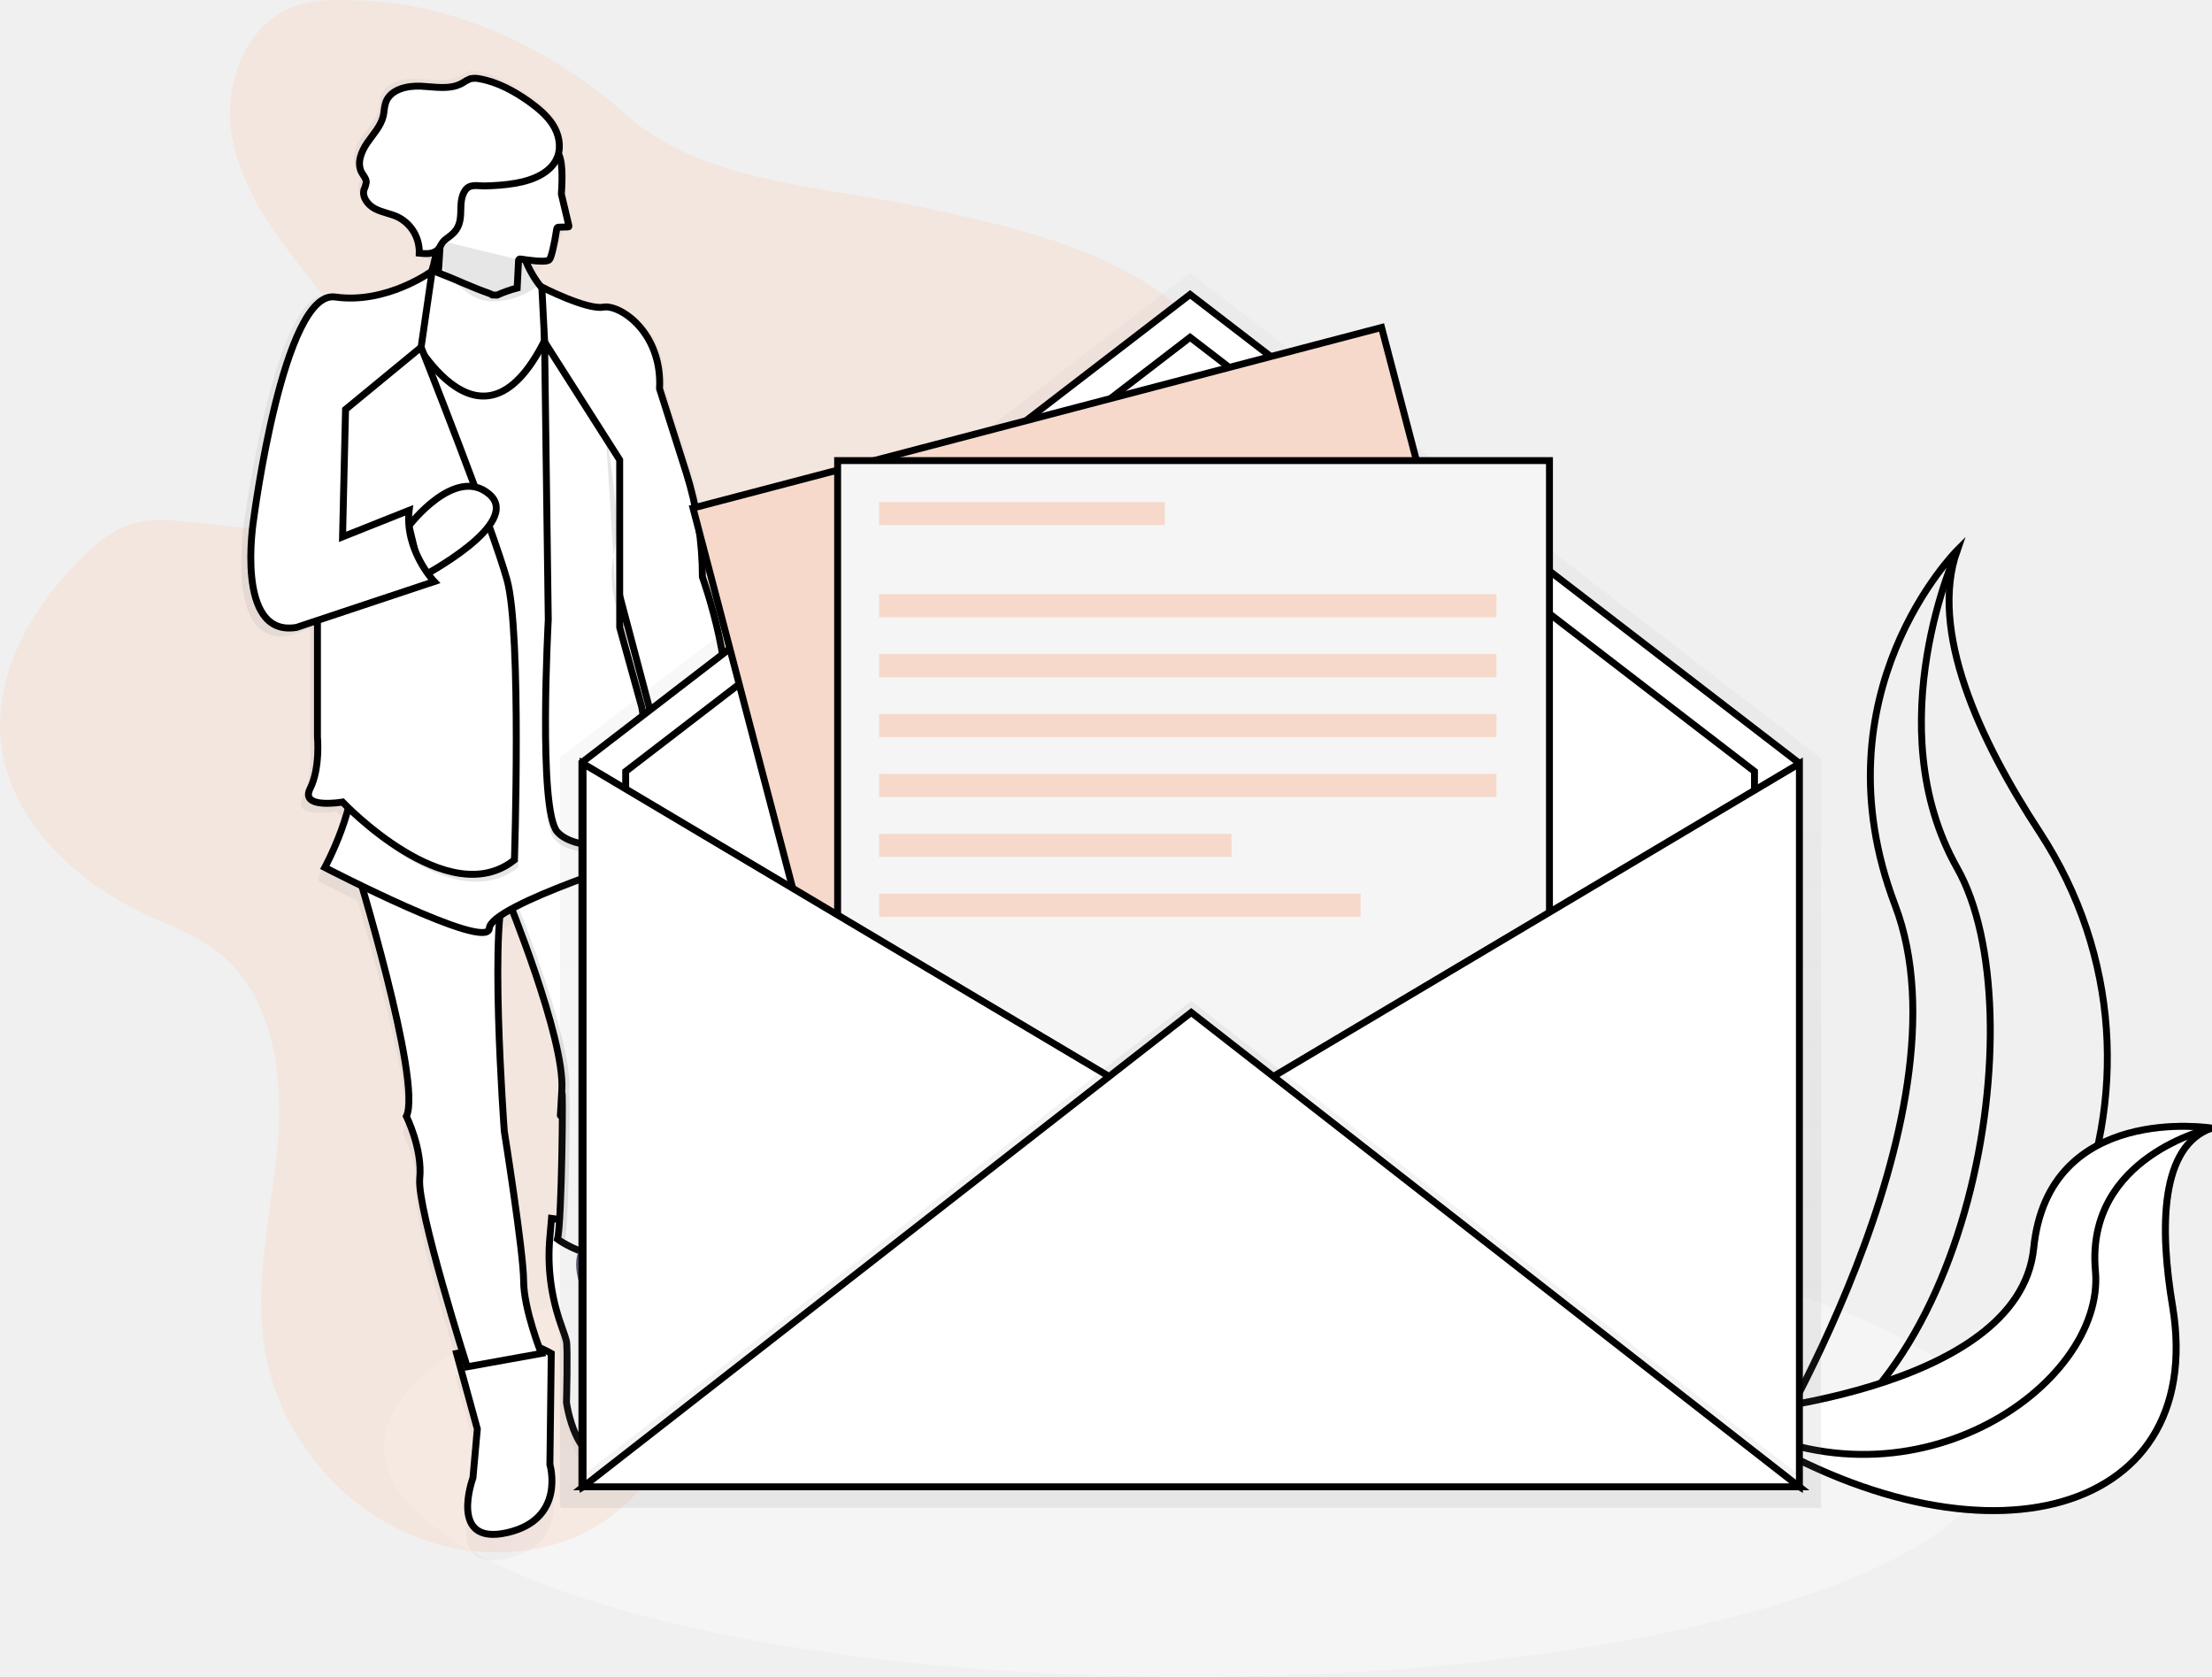
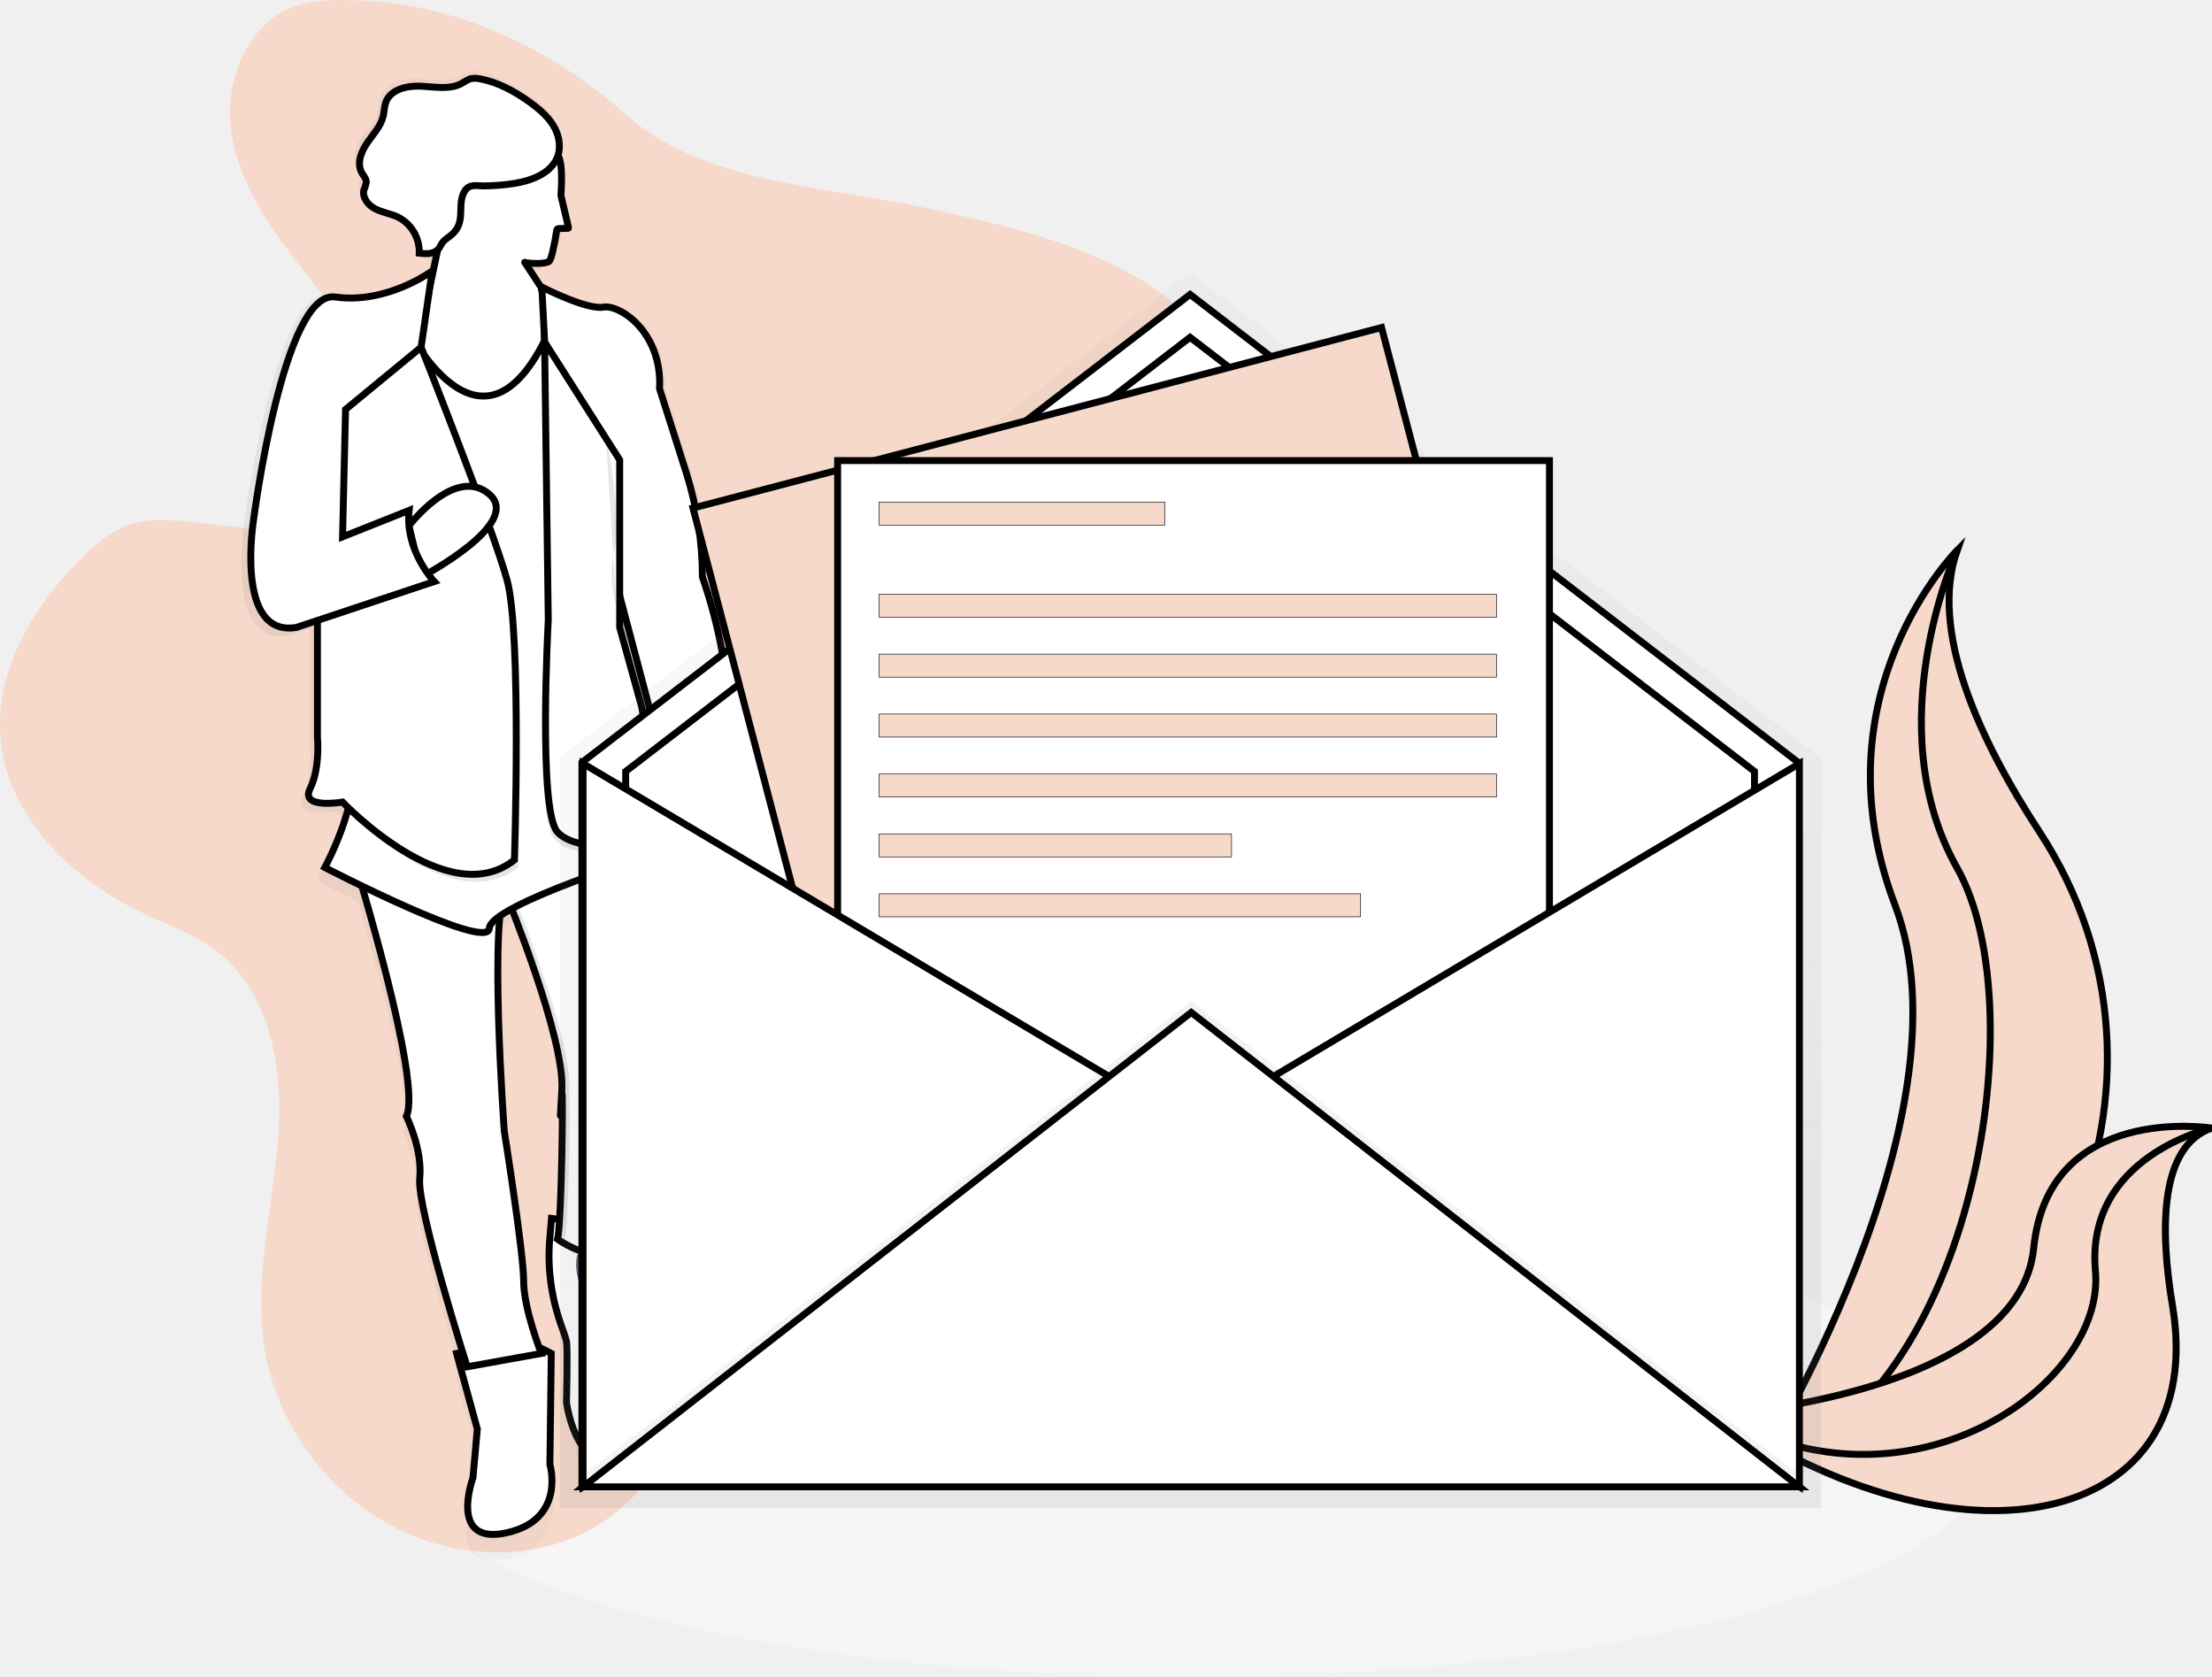
<svg xmlns="http://www.w3.org/2000/svg" version="1.1" id="_x30_8e565a9-d273-44a5-8e62-fb3ff03af726" x="0px" y="0px" viewBox="0 0 960.2 727.8" style="enable-background:new 0 0 960.2 727.8;" xml:space="preserve">
  <style type="text/css">
	.st0{fill:#F5F5F5;}
- 	.st1{fill:none;stroke:#000000;stroke-width:3;stroke-miterlimit:10;}
- 	.st2{fill:#FFFFFF;stroke:#000000;stroke-width:3;stroke-miterlimit:10;}
+ 	.st1{fill:#F6D9CA;stroke:#000000;stroke-width:3;stroke-miterlimit:10;}
+ 	.st2{fill:none;stroke:#000000;stroke-width:3;stroke-miterlimit:10;}
	.st3{opacity:0.2;fill:none;stroke:#000000;stroke-width:3;stroke-miterlimit:10;enable-background:new    ;}
- 	.st4{opacity:0.46;fill:#F6D9CA;enable-background:new    ;}
+ 	.st4{fill:#F6D9CA;enable-background:new    ;}
	.st5{opacity:0.5;}
	.st6{fill:url(#SVGID_1_);}
- 	.st7{opacity:0.1;enable-background:new    ;}
- 	.st8{opacity:0.1;}
- 	.st9{fill:#A1616A;}
- 	.st10{fill:#5A5773;}
- 	.st11{fill:url(#SVGID_2_);}
- 	.st12{fill:#F6D9CA;stroke:#000000;stroke-width:3;stroke-miterlimit:10;}
- 	.st13{fill:#F5F5F5;stroke:#000000;stroke-width:3;stroke-miterlimit:10;}
- 	.st14{opacity:5.000000e-02;enable-background:new    ;}
- 	.st15{fill:#F6D9CA;}
+ 	.st7{fill:#FFFFFF;stroke:#000000;stroke-width:3;stroke-miterlimit:10;}
+ 	.st8{opacity:0.1;enable-background:new    ;}
+ 	.st9{opacity:0.1;}
+ 	.st10{fill:#A1616A;}
+ 	.st11{fill:#5A5773;}
+ 	.st12{fill:url(#SVGID_2_);}
+ 	.st13{opacity:5.000000e-02;enable-background:new    ;}
+ 	.st14{fill:#F6D9CA;stroke:#000000;stroke-width:0.25;stroke-miterlimit:10;}
</style>
  <ellipse class="st0" cx="516.6" cy="627.8" rx="350" ry="100" />
-   <path class="st1" d="M849.6,238.8c0,0-62,62-27,154s-60,245-60,245s1-0.2,2.9-0.5c127.3-22.5,190.6-168.1,119.8-276.3  C859,320.8,837.3,273.6,849.6,238.8z" />
-   <path class="st1" d="M849.6,238.8c0,0-35,76,0,138s6,236-87,261" />
-   <path class="st2" d="M960,489.6c0,0-70.8-11.3-77.2,52.1s-136,72.2-136,72.2s0.8,0.6,2.4,1.6c107,70.2,209.3,44.7,193.9-48.5  C937.3,532.4,937.8,497.5,960,489.6z" />
+   <path class="st1" d="M849.6,238.8c0,0-62,62-27,154s-60,245-60,245s1-0.2,2.9-0.5C892.8,614.8,956.1,469.2,885.3,361  C859,320.8,837.3,273.6,849.6,238.8z" />
+   <path class="st2" d="M849.6,238.8c0,0-35,76,0,138s6,236-87,261" />
+   <path class="st1" d="M960,489.6c0,0-70.8-11.3-77.2,52.1s-136,72.2-136,72.2s0.8,0.6,2.4,1.6c107,70.2,209.3,44.7,193.9-48.5  C937.3,532.4,937.8,497.5,960,489.6z" />
  <path class="st3" d="M960,489.6c0,0-70.8-11.3-77.2,52.1s-136,72.2-136,72.2s0.8,0.6,2.4,1.6c107,70.2,209.3,44.7,193.9-48.5  C937.3,532.4,937.8,497.5,960,489.6z" />
-   <path class="st1" d="M960,489.6c0,0-54.9,12.1-50.4,62S828,661.4,746.8,613.9" />
-   <path class="st4" d="M151.4,0.1c-8.1-0.3-16.3,0-23.9,2.8c-20.6,7.7-30.3,32.8-27.1,54.5s16.2,40.6,29.7,57.9s28.2,34.4,35.6,55  c3.7,10.3,5.4,21.9,1.7,32.1c-5.8,15.9-23.3,24.7-40.1,26.6s-33.7-1.8-50.5-3c-7.1-0.5-14.3-0.6-21,1.8c-7.3,2.5-13.4,7.7-19,13.1  C15,261.9-2.5,290.7,0.3,321c3.2,34.3,31.7,61.4,63,75.9c10.4,4.8,21.3,8.7,30.4,15.6c24,18.1,29.4,52.1,27,82.1s-10.5,60-6,89.8  c5.3,34.6,28.9,65.8,60.7,80.5c28.4,13,63.8,12.2,89-6.2c12.3-9,21.5-21.4,29.6-34.3c12.2-19.4,22.1-40.2,29.5-61.9  c3.5-10.3,6.8-21.4,15-28.6c5-4.4,11.5-6.9,17.9-8.8c19.3-5.8,39.7-7.4,59.2-12.5s39.1-14.7,49.7-31.8c15-24.3,8-55.4,8.1-84  c0.1-65.2,39.1-123.5,53.5-187c4.7-20.8,6.5-43.7-4-62.2c-7.1-12.6-19.2-21.6-31.8-28.6c-27.8-15.4-59.4-22.3-90.5-29  c-43.2-9.3-95.7-10.5-129.2-40.5C239.2,20.6,195.2,0.1,151.4,0.1z" />
+   <path class="st2" d="M960,489.6c0,0-54.9,12.1-50.4,62S828,661.4,746.8,613.9" />
+   <path class="st4" d="M151.4,0.1c-8.1-0.3-16.3,0-23.9,2.8c-20.6,7.7-30.3,32.8-27.1,54.5s16.2,40.6,29.7,57.9s28.2,34.4,35.6,55  c3.7,10.3,5.4,21.9,1.7,32.1c-5.8,15.9-23.3,24.7-40.1,26.6s-33.7-1.8-50.5-3c-7.1-0.5-14.3-0.6-21,1.8c-7.3,2.5-13.4,7.7-19,13.1  C15,261.9-2.5,290.7,0.3,321c3.2,34.3,31.7,61.4,63,75.9c10.4,4.8,21.3,8.7,30.4,15.6c24,18.1,29.4,52.1,27,82.1  c-2.4,30-10.5,60-6,89.8c5.3,34.6,28.9,65.8,60.7,80.5c28.4,13,63.8,12.2,89-6.2c12.3-9,21.5-21.4,29.6-34.3  c12.2-19.4,22.1-40.2,29.5-61.9c3.5-10.3,6.8-21.4,15-28.6c5-4.4,11.5-6.9,17.9-8.8c19.3-5.8,39.7-7.4,59.2-12.5  s39.1-14.7,49.7-31.8c15-24.3,8-55.4,8.1-84c0.1-65.2,39.1-123.5,53.5-187c4.7-20.8,6.5-43.7-4-62.2c-7.1-12.6-19.2-21.6-31.8-28.6  c-27.8-15.4-59.4-22.3-90.5-29c-43.2-9.3-95.7-10.5-129.2-40.5C239.2,20.6,195.2,0.1,151.4,0.1z" />
  <g class="st5">
-     <linearGradient id="SVGID_1_" gradientUnits="userSpaceOnUse" x1="224.868" y1="289.794" x2="439.012" y2="289.794" gradientTransform="matrix(1 0 0 -1 -120 643.92)">
+     <linearGradient id="SVGID_1_" gradientUnits="userSpaceOnUse" x1="224.698" y1="790.111" x2="438.903" y2="790.111" gradientTransform="matrix(1 0 0 1 -120 -436.08)">
      <stop offset="0" style="stop-color:#808080;stop-opacity:0.25" />
      <stop offset="0.54" style="stop-color:#808080;stop-opacity:0.12" />
      <stop offset="1" style="stop-color:#808080;stop-opacity:0.1" />
    </linearGradient>
-     <path class="st6" d="M308.1,252.3c0-15.7-2.5-31.3-7.3-46.3l-12-37.2c0-0.6,0-1.2,0-1.8c0.4-23.9-18.2-35.8-25.4-34.5   c-7.3,1.3-27.7-8.9-27.7-8.9v0.3c-1.4-1.6-2.7-3.3-3.8-5.1c14.6-10.6,17.8-31,7.2-45.6c-0.1-0.2-0.3-0.4-0.5-0.6   c2.2-1.7,3.9-3.9,4.8-6.5c1.7-4.7,0.4-10-2.3-14.2c-1.1-1.7-2.5-3.3-4-4.8c-2.3-2.3-4.8-4.3-7.5-6.1c-6.7-4.6-14-8.6-22-10   c-1.4-0.3-2.8-0.3-4.2,0c-1.2,0.5-2.3,1.1-3.4,1.8c-5.5,3.1-12.3,1.8-18.6,1.4s-14,1.4-16,7.4c-0.6,1.8-0.6,3.8-1,5.7   c-1,4.6-4.5,8.2-7.3,12s-4.8,9-2.5,13.2c0.8,1.4,2,2.7,2,4.3c0,1.1-0.7,2.2-1,3.3c-0.7,2.5,0.6,5,2.6,6.8c0.9,0.9,1.9,1.7,3,2.3   c3.2,1.6,6.8,2.1,10,3.6c1.6,0.8,3.1,1.8,4.4,3c3.2,3.3,4.9,7.8,4.8,12.4l0.7,0.1c0,0.2,0,0.4,0,0.6c0.7,0.1,1.4,0.1,2.2,0.2   c1.1,1.7,2.3,3.3,3.6,4.8c-0.2,0.9-0.5,1.7-0.8,2.6c-2.4,1.6-21.6,14.4-43.4,11.4c-23.3-3.3-36.7,98.7-36.7,98.7   c-0.9,5.8-1.3,11.7-1.3,17.6c-0.1,15,3.1,34.6,20.6,31.7l9.3-3.1v50.5c0,0,1.3,13.8-3.3,23s14.7,5.9,14.7,5.9s0.7,0.8,2.1,2.1   l-0.4,1.2l0.6,0.6c-2.5,8.7-6,17.1-10.2,25.1l0.5,0.3c-0.4,0.7-0.5,1-0.5,1s7.2,3.7,17.1,8.4c7.9,26.8,25.3,89,19.6,100.8l0.2,0.3   l0,0c1.1,2.2,7,15.3,5.8,27.3c-1.1,10.7,13.8,59.4,19.3,77.1l-2.6,0.5l9.3,33.6l-2,21.7c0,0-11.3,30.3,15.3,24.3   s19.3-30.3,19.3-30.3l0.7-49.4c0,0-2.6-1.4-5.7-2.8c-2.2-5.9-6.9-19.8-6.9-29.4c0-12.5-8.7-66.5-8.7-66.5v-0.1V498v-0.1l0-0.7v-0.1   c0-0.7-0.1-1.6-0.2-2.7v-0.1c-1-14.6-4-64.2-1.8-90c1.9-1.3,3.9-2.5,6-3.6c6.5,16.4,23.2,60.7,22.1,79.3c-1.3,23-0.3,4.9,0,2   c0.1-0.9,0.2,0.2,0.2,2.7c0,0.5,0,1,0,1.5s0,1.1,0,1.7s0,1.3,0,2c0,0.3,0,0.7,0,1.1c0,0.7,0,1.5,0,2.3c0,0.4,0,0.8,0,1.2   c0,2,0,4.2-0.1,6.5c0,0.5,0,0.9,0,1.4c0,1.4,0,2.8-0.1,4.3c0,2-0.1,3.9-0.1,6c-0.1,4.5-0.2,9-0.4,13.3c0,0.5,0,0.9,0,1.4   c0,0.9-0.1,1.8-0.1,2.7c0,0.9-0.1,1.8-0.1,2.6c0,0.8-0.1,1.7-0.1,2.5c0,0.9-0.1,1.8-0.2,2.7l-3.6-0.5l-0.8,8.3   c-1.2,13.2,0.5,26.5,5,39c1.2,3.4,2.2,6.3,2.4,7.3c0.7,3.3,0,27,0,27s4,30.9,22.7,25c8.4-2.7,12.5-10.8,14.4-18.9   c2.2-9.4,1.4-19.3-2.3-28.3c-2.6-6.7-5.4-16-3.5-23.2c3.3-12.5,3.3-30.3,3.3-30.3l-2.1-0.3c0.5-1,1-2,1.4-3c0,0-0.7-45.4,5.3-51.3   c3.3-3.3,3-11.1,2-17.5c-1.4-9.3-1.8-18.7-1-28c0.4-4.8,1-9,1.7-10.5c1.8-3.5,3.5-38.6-4.3-55.4l1.6-0.5l-0.3-1.2l0.3-0.1   c1.2,3.1,2.5,6.2,4,9.2c0.4,0.3,0.8,0.5,1.3,0.7c21.6-3.8,22.5-23.9,21.3-34.9c0.9,0.4,1.4,0.7,1.4,0.7l2-29   c2-4.6,2.8-10.5,2.8-16.9C319.1,282.3,308.1,252.3,308.1,252.3z M284.3,334.7c-1.5-12.6-3.5-24.5-3.5-24.5l-10-35.5v-12.9   l15.9,59.2L284.3,334.7z" />
+     <path class="st6" d="M308.1,252.3c0-15.7-2.5-31.3-7.3-46.3l-12-37.2c0-0.6,0-1.2,0-1.8c0.4-23.9-18.2-35.8-25.4-34.5   c-7.3,1.3-27.7-8.9-27.7-8.9v0.3c-1.4-1.6-2.7-3.3-3.8-5.1c14.6-10.6,17.8-31,7.2-45.6c-0.1-0.2-0.3-0.4-0.5-0.6   c2.2-1.7,3.9-3.9,4.8-6.5c1.7-4.7,0.4-10-2.3-14.2c-1.1-1.7-2.5-3.3-4-4.8c-2.3-2.3-4.8-4.3-7.5-6.1c-6.7-4.6-14-8.6-22-10   c-1.4-0.3-2.8-0.3-4.2,0c-1.2,0.5-2.3,1.1-3.4,1.8c-5.5,3.1-12.3,1.8-18.6,1.4s-14,1.4-16,7.4c-0.6,1.8-0.6,3.8-1,5.7   c-1,4.6-4.5,8.2-7.3,12s-4.8,9-2.5,13.2c0.8,1.4,2,2.7,2,4.3c0,1.1-0.7,2.2-1,3.3c-0.7,2.5,0.6,5,2.6,6.8c0.9,0.9,1.9,1.7,3,2.3   c3.2,1.6,6.8,2.1,10,3.6c1.6,0.8,3.1,1.8,4.4,3c3.2,3.3,4.9,7.8,4.8,12.4l0.7,0.1c0,0.2,0,0.4,0,0.6c0.7,0.1,1.4,0.1,2.2,0.2   c1.1,1.7,2.3,3.3,3.6,4.8c-0.2,0.9-0.5,1.7-0.8,2.6c-2.4,1.6-21.6,14.4-43.4,11.4c-23.3-3.3-36.7,98.7-36.7,98.7   c-0.9,5.8-1.3,11.7-1.3,17.6c-0.1,15,3.1,34.6,20.6,31.7l9.3-3.1v50.5c0,0,1.3,13.8-3.3,23s14.7,5.9,14.7,5.9s0.7,0.8,2.1,2.1   l-0.4,1.2l0.6,0.6c-2.5,8.7-6,17.1-10.2,25.1l0.5,0.3c-0.4,0.7-0.5,1-0.5,1s7.2,3.7,17.1,8.4c7.9,26.8,25.3,89,19.6,100.8l0.2,0.3   l0,0c1.1,2.2,7,15.3,5.8,27.3c-1.1,10.7,13.8,59.4,19.3,77.1l-2.6,0.5l9.3,33.6l-2,21.7c0,0-11.3,30.3,15.3,24.3   s19.3-30.3,19.3-30.3l0.7-49.4c0,0-2.6-1.4-5.7-2.8c-2.2-5.9-6.9-19.8-6.9-29.4c0-12.5-8.7-66.5-8.7-66.5V498v0v-0.1v-0.7v-0.1   c0-0.7-0.1-1.6-0.2-2.7v-0.1c-1-14.6-4-64.2-1.8-90c1.9-1.3,3.9-2.5,6-3.6c6.5,16.4,23.2,60.7,22.1,79.3c-1.3,23-0.3,4.9,0,2   c0.1-0.9,0.2,0.2,0.2,2.7c0,0.5,0,1,0,1.5s0,1.1,0,1.7s0,1.3,0,2c0,0.3,0,0.7,0,1.1c0,0.7,0,1.5,0,2.3c0,0.4,0,0.8,0,1.2   c0,2,0,4.2-0.1,6.5c0,0.5,0,0.9,0,1.4c0,1.4,0,2.8-0.1,4.3c0,2-0.1,3.9-0.1,6c-0.1,4.5-0.2,9-0.4,13.3c0,0.5,0,0.9,0,1.4   c0,0.9-0.1,1.8-0.1,2.7s-0.1,1.8-0.1,2.6s-0.1,1.7-0.1,2.5c0,0.9-0.1,1.8-0.2,2.7l-3.6-0.5l-0.8,8.3c-1.2,13.2,0.5,26.5,5,39   c1.2,3.4,2.2,6.3,2.4,7.3c0.7,3.3,0,27,0,27s4,30.9,22.7,25c8.4-2.7,12.5-10.8,14.4-18.9c2.2-9.4,1.4-19.3-2.3-28.3   c-2.6-6.7-5.4-16-3.5-23.2c3.3-12.5,3.3-30.3,3.3-30.3l-2.1-0.3c0.5-1,1-2,1.4-3c0,0-0.7-45.4,5.3-51.3c3.3-3.3,3-11.1,2-17.5   c-1.4-9.3-1.8-18.7-1-28c0.4-4.8,1-9,1.7-10.5c1.8-3.5,3.5-38.6-4.3-55.4l1.6-0.5l-0.3-1.2l0.3-0.1c1.2,3.1,2.5,6.2,4,9.2   c0.4,0.3,0.8,0.5,1.3,0.7c21.6-3.8,22.5-23.9,21.3-34.9c0.9,0.4,1.4,0.7,1.4,0.7l2-29c2-4.6,2.8-10.5,2.8-16.9   C319.1,282.3,308.1,252.3,308.1,252.3z M284.3,334.7c-1.5-12.6-3.5-24.5-3.5-24.5l-10-35.5v-12.9l15.9,59.2L284.3,334.7z" />
  </g>
-   <path class="st2" d="M239.4,528.8l-0.7,8.1c-1.2,12.9,0.5,25.9,4.9,38.2c1.2,3.3,2.1,6.1,2.3,7.1c0.6,3.2,0,26.4,0,26.4  s3.9,30.2,21.9,24.4c8.1-2.6,12-10.5,13.9-18.5c2.1-9.2,1.3-18.9-2.2-27.6c-2.6-6.5-5.2-15.7-3.3-22.7c3.2-12.2,3.2-29.6,3.2-29.6  L239.4,528.8z" />
-   <path class="st2" d="M220.1,389.3c0,0,25.1,61.1,23.8,83.6s-0.3,4.8,0,1.9c0.6-5.2,0,56-1.9,63c0,0,26.4,19.3,36.7-6.4  c0,0-0.6-44.4,5.1-50.2c3.2-3.2,2.9-10.8,1.9-17.1c-1.4-9-1.7-18.2-1-27.3c0.4-4.7,0.9-8.8,1.6-10.3c1.9-3.9,3.9-47.6-7.7-59.8  L220.1,389.3z" />
-   <path class="st7" d="M245.2,537.8c1.9-7.1,2.5-68.2,1.9-63c-0.3,2.9-1.3,20.6,0-1.9s-23.8-83.6-23.8-83.6l56.1-21.6  c-0.3-0.3-0.5-0.6-0.8-0.9l-58.5,22.5c0,0,25.1,61.1,23.8,83.6s-0.3,4.8,0,1.9c0.6-5.2,0,56-1.9,63c0,0,10.5,7.7,20.9,6.9  C253.6,544,245.2,537.8,245.2,537.8z" />
-   <path class="st2" d="M198.2,587.4l9,32.8l-1.9,21.2c0,0-10.9,29.6,14.8,23.8s18.6-29.6,18.6-29.6l0.6-48.2c0,0-10.3-5.8-14.8-5.1  S198.2,587.4,198.2,587.4z" />
-   <path class="st2" d="M153.9,373.9c0,0,29.6,95.8,22.5,110.6c0,0,7.1,14.2,5.8,27s20.6,81.7,20.6,81.7l32.2-5.8  c0,0-7.7-19.3-7.7-31.5s-8.4-65-8.4-65s-7.1-96.5,1.3-106.8L153.9,373.9z" />
-   <g class="st8">
+   <path class="st7" d="M239.4,528.8l-0.7,8.1c-1.2,12.9,0.5,25.9,4.9,38.2c1.2,3.3,2.1,6.1,2.3,7.1c0.6,3.2,0,26.4,0,26.4  s3.9,30.2,21.9,24.4c8.1-2.6,12-10.5,13.9-18.5c2.1-9.2,1.3-18.9-2.2-27.6c-2.6-6.5-5.2-15.7-3.3-22.7c3.2-12.2,3.2-29.6,3.2-29.6  L239.4,528.8z" />
+   <path class="st7" d="M220.1,389.3c0,0,25.1,61.1,23.8,83.6s-0.3,4.8,0,1.9c0.6-5.2,0,56-1.9,63c0,0,26.4,19.3,36.7-6.4  c0,0-0.6-44.4,5.1-50.2c3.2-3.2,2.9-10.8,1.9-17.1c-1.4-9-1.7-18.2-1-27.3c0.4-4.7,0.9-8.8,1.6-10.3c1.9-3.9,3.9-47.6-7.7-59.8  L220.1,389.3z" />
+   <path class="st8" d="M245.2,537.8c1.9-7.1,2.5-68.2,1.9-63c-0.3,2.9-1.3,20.6,0-1.9s-23.8-83.6-23.8-83.6l56.1-21.6  c-0.3-0.3-0.5-0.6-0.8-0.9l-58.5,22.5c0,0,25.1,61.1,23.8,83.6s-0.3,4.8,0,1.9c0.6-5.2,0,56-1.9,63c0,0,10.5,7.7,20.9,6.9  C253.6,544,245.2,537.8,245.2,537.8z" />
+   <path class="st7" d="M198.2,587.4l9,32.8l-1.9,21.2c0,0-10.9,29.6,14.8,23.8s18.6-29.6,18.6-29.6l0.6-48.2c0,0-10.3-5.8-14.8-5.1  S198.2,587.4,198.2,587.4z" />
+   <path class="st7" d="M153.9,373.9c0,0,29.6,95.8,22.5,110.6c0,0,7.1,14.2,5.8,27s20.6,81.7,20.6,81.7l32.2-5.8  c0,0-7.7-19.3-7.7-31.5s-8.4-65-8.4-65s-7.1-96.5,1.3-106.8L153.9,373.9z" />
+   <g class="st9">
    <path d="M217.6,391.9c-5.3,21.8,0.6,102.2,0.6,102.2s8.4,52.7,8.4,65c0,9.3,4.5,22.8,6.6,28.6l1.7-0.3c0,0-7.7-19.3-7.7-31.5   s-8.4-65-8.4-65S213.4,417.5,217.6,391.9z" />
    <path d="M176.4,484.5l0.2,0.3c0-0.3,0.1-0.7,0.1-1C176.6,484,176.5,484.3,176.4,484.5z" />
    <path d="M218.6,387.2c0.3-1.1,0.8-2.2,1.5-3.1l-66.2-10.3c0,0,0.4,1.3,1.1,3.5L218.6,387.2z" />
  </g>
-   <path class="st9" d="M308.2,339.1c0,0,9.6,36-19.3,41.2c-0.5-0.1-0.9-0.3-1.3-0.6c0,0-16.7-32.8-3.9-45.7L308.2,339.1z" />
-   <path class="st2" d="M189.9,99.9c0,0,1.9,27-19.3,39.9s45,48.2,45,48.2l34.7-55.3c0,0-14.8,1.9-23.8-23.8L189.9,99.9z" />
-   <path class="st2" d="M246.9,97.8l-3.2-13.5V84c0.5-7.5,0.4-14.3-1.2-17c-2.1-3.6-7.6-6.2-9.7-7.1c-3.8-1.7-10.3-3.3-15-3.2  c-6.3,0-20.1,1.8-24.6,6.4c-3.5,3.7-6.4,14.6-6.3,19.8c0.1,5.2,4,18.1,4.4,19.4v0.3l-1,15.8c7.3,2.8,14.5,6.3,22,8.9  c0.5,0.2,1,0.4,1.4,0.7c0.7,0,1.4,0.1,2,0.1c2.7-1.2,5.7-2.3,8.8-3.1l0.6-12c0-0.4,0.4-0.7,0.8-0.6c2.6,0.4,10.9,1.7,12.5,0.4  c0.8-0.6,2.2-6.3,3.3-13.6c0.1-0.3,0.4-0.6,0.7-0.6l4.1-0.1C247.1,98.5,247,98.2,246.9,97.8z" />
-   <path class="st7" d="M175.7,141.7c0,0,32.8,68.2,62.4,3.9l45.7,226.4c0,0-70.8,21.9-71.4,32.2c-0.6,10.3-71.4-26.4-71.4-26.4  s15.4-28.3,11.6-45.7C148.7,314.7,175.7,141.7,175.7,141.7z" />
-   <path class="st2" d="M175.7,140.4c0,0,32.8,68.2,62.4,3.9l45.7,226.4c0,0-70.8,21.9-71.4,32.2c-0.6,10.3-71.4-26.4-71.4-26.4  s15.4-28.3,11.6-45.7C148.7,313.4,175.7,140.4,175.7,140.4z" />
-   <path class="st10" d="M251.6,557.1c0,0-7.7-19.9,11.6-20.6s9.6,18,9.6,18L251.6,557.1z" />
-   <path class="st7" d="M235.2,125.9c0,0,19.6,10,26.7,8.7s25.7,10.9,24.4,35.4l11.6,36.5c4.6,14.6,7,29.9,7,45.2l0,0  c0,0,16.7,46.3,7.7,66.9l-1.9,28.3c0,0-14.8-8.4-30.2-5.8l3.9-23.1L267,252.3l-28.9-70.1L235.2,125.9z" />
-   <path class="st2" d="M235.2,124.6c0,0,19.6,10,26.7,8.7s25.7,10.9,24.4,35.4l11.6,36.5c4.6,14.6,7,29.9,7,45.2l0,0  c0,0,16.7,46.3,7.7,66.9l-1.9,28.3c0,0-14.8-8.4-30.2-5.8l3.9-23.1L267,251l-28.9-70.1L235.2,124.6z" />
-   <path class="st7" d="M267.7,202.8v72.7l9.6,34.7c0,0,6.4,37.9,4.5,49.5c-1.9,11.6-32.8,14.2-41.2,4.5c-8.4-9.6-3.9-92-3.9-92  l-1.6-120.5l1.3-3.9L267.7,202.8z" />
-   <path class="st2" d="M269,199.6v72.7l9.6,34.7c0,0,6.4,37.9,4.5,49.5c-1.9,11.6-32.8,14.2-41.2,4.5c-8.4-9.6-3.9-92-3.9-92  l-1.6-120.6L269,199.6z" />
-   <path class="st7" d="M139.4,260l20.6,64l-9.6,27.3c0,0,45.7,48.2,74.6,25.1c0,0,3.2-98.4-3.2-121.5s-37.3-101-37.3-101l-6.4-20.5  l-34.1,19.3L139.4,260z" />
-   <path class="st2" d="M137.8,256.8v63c0,0,1.3,13.5-3.2,22.5s14.1,5.8,14.1,5.8s45.7,48.2,74.6,25.1c0,0,3.2-98.4-3.2-121.5  s-37.3-101-37.3-101l-6.4-20.6l-34.1,19.3L137.8,256.8z" />
-   <path class="st7" d="M187.6,118.9c0,0-19.6,14.5-42.1,11.3s-35.4,96.5-35.4,96.5s-8.4,51.4,18.6,46.9l59.8-19.9  c0,0-12.9-13.5-10.9-30.9l-28.9,11.6L150,179L187.6,118.9z" />
-   <path class="st7" d="M111.4,225.3c0,0-8.4,51.4,18.6,46.9l59.8-19.9c0,0-12.9-13.5-10.9-30.9L150,233L111.4,225.3z" />
-   <path class="st2" d="M177.5,228.2c0,0,20.1-26.4,34.9-13.7s-29.5,35.9-29.5,35.9L177.5,228.2z" />
-   <path class="st2" d="M187.6,117.6c0,0-19.6,14.5-42.1,11.3s-35.4,96.5-35.4,96.5s-8.4,51.4,18.6,46.9l59.8-19.9  c0,0-12.9-13.5-10.9-30.9L148.7,233l1.3-55.3l32.8-27L187.6,117.6z" />
-   <path class="st7" d="M227.9,113.4l-36.7-9c0,0,1.9,2.2-0.3,10.6c5.9,6.8,13.1,15.8,22.8,15.8c6.9,0,13.7-2.2,19.2-6.4  C230.9,120.9,229.2,117.2,227.9,113.4z" />
-   <path class="st7" d="M224.6,80.1c7.5-1.3,15.7-4.6,18.2-11.7c1.6-4.6,0.4-9.8-2.2-13.8s-6.5-7.2-10.4-10c-6.4-4.5-13.5-8.4-21.3-9.8  c-1.3-0.3-2.7-0.3-4.1,0c-1.2,0.5-2.3,1.1-3.3,1.8c-5.3,3.1-11.9,1.7-18,1.4s-13.5,1.4-15.4,7.2c-0.6,1.8-0.6,3.7-1,5.6  c-1,4.5-4.4,8-7,11.8s-4.6,8.8-2.4,12.9c0.8,1.4,2,2.6,2,4.2c-0.2,1.1-0.5,2.2-1,3.2c-0.9,3.3,1.7,6.7,4.8,8.3s6.6,2.1,9.7,3.5  c6,2.9,9.7,9.1,9.5,15.7c2.8,0.3,6.1,0.5,8.1-1.6c0.9-0.9,1.3-2.2,2.1-3.2c1-1.3,2.6-2.1,3.8-3.2c6.7-5.5,2-13.2,5.8-19.1  c2-3.1,5.2-2.1,8.4-2.1C215.4,81.2,220,80.9,224.6,80.1z" />
-   <path class="st2" d="M223.9,79.5c7.5-1.3,15.7-4.6,18.2-11.7c1.6-4.6,0.4-9.8-2.2-13.8s-6.5-7.2-10.4-10c-6.4-4.5-13.5-8.4-21.3-9.8  c-1.3-0.3-2.7-0.3-4.1,0c-1.2,0.5-2.3,1.1-3.3,1.8c-5.3,3.1-11.9,1.7-18,1.4s-13.5,1.4-15.4,7.2c-0.6,1.8-0.6,3.7-1,5.6  c-1,4.5-4.4,8-7,11.8s-4.6,8.8-2.4,12.9c0.8,1.4,2,2.6,2,4.2c-0.2,1.1-0.5,2.2-1,3.2c-0.9,3.3,1.7,6.7,4.8,8.3s6.6,2.1,9.7,3.5  c6,2.9,9.7,9.1,9.5,15.8c2.8,0.3,6.1,0.5,8.1-1.6c0.9-0.9,1.3-2.2,2.1-3.2c1-1.3,2.6-2.1,3.8-3.2c6.7-5.5,2-13.2,5.8-19.1  c2-3.1,5.2-2.1,8.4-2.1C214.7,80.6,219.4,80.3,223.9,79.5z" />
-   <path class="st7" d="M262.9,187.7c0,0,7.1,36.7,3.9,50.8c-2,8.2-1.7,16.8,0.8,24.9" />
-   <path class="st7" d="M148.6,203.1c0,0-3.1,24.4,2,29.6" />
+   <path class="st10" d="M308.2,339.1c0,0,9.6,36-19.3,41.2c-0.5-0.1-0.9-0.3-1.3-0.6c0,0-16.7-32.8-3.9-45.7L308.2,339.1z" />
+   <path class="st8" d="M175.7,141.7c0,0,32.8,68.2,62.4,3.9L283.8,372c0,0-70.8,21.9-71.4,32.2c-0.6,10.3-71.4-26.4-71.4-26.4  s15.4-28.3,11.6-45.7C148.7,314.7,175.7,141.7,175.7,141.7z" />
+   <path class="st7" d="M246.7,98.4l-3.2-13.5v-0.3c0.5-7.5,0.4-14.3-1.2-17c-2.1-3.6-7.6-6.2-9.7-7.1c-3.8-1.7-10.3-3.3-15-3.2  c-6.3,0-20.1,1.8-24.6,6.4c-3.5,3.7-6.4,14.6-6.3,19.8c0.1,5.2,4,18.1,4.4,19.4v0.3l-11,51.9c7.3,2.8,18.3,24.2,25.8,26.8  c0.5,0.2,10.4-1.3,10.8-1c-1.9,50.5,45.6-24,46.2-24c2.7-1.2-30.8-30.9-27.7-31.7l-7.3-11.2c0-0.4-0.4-0.1,0,0  c2.6,0.4,8.9,0.7,10.5-0.6c0.8-0.6,2.2-6.3,3.3-13.6c0.1-0.3,0.4-0.6,0.7-0.6l4.1-0.1C246.9,99.1,246.8,98.8,246.7,98.4z" />
+   <path class="st7" d="M175.7,140.4c0,0,32.8,68.2,62.4,3.9l45.7,226.4c0,0-70.8,21.9-71.4,32.2c-0.6,10.3-71.4-26.4-71.4-26.4  s15.4-28.3,11.6-45.7C148.7,313.4,175.7,140.4,175.7,140.4z" />
+   <path class="st11" d="M251.6,557.1c0,0-7.7-19.9,11.6-20.6s9.6,18,9.6,18L251.6,557.1z" />
+   <path class="st8" d="M235.2,125.9c0,0,19.6,10,26.7,8.7c7.1-1.3,25.7,10.9,24.4,35.4l11.6,36.5c4.6,14.6,7,29.9,7,45.2l0,0  c0,0,16.7,46.3,7.7,66.9l-1.9,28.3c0,0-14.8-8.4-30.2-5.8l3.9-23.1L267,252.3l-28.9-70.1L235.2,125.9z" />
+   <path class="st7" d="M235.2,124.6c0,0,19.6,10,26.7,8.7c7.1-1.3,25.7,10.9,24.4,35.4l11.6,36.5c4.6,14.6,7,29.9,7,45.2l0,0  c0,0,16.7,46.3,7.7,66.9l-1.9,28.3c0,0-14.8-8.4-30.2-5.8l3.9-23.1L267,251l-28.9-70.1L235.2,124.6z" />
+   <path class="st8" d="M267.7,202.8v72.7l9.6,34.7c0,0,6.4,37.9,4.5,49.5s-32.8,14.2-41.2,4.5c-8.4-9.6-3.9-92-3.9-92l-1.6-120.5  l1.3-3.9L267.7,202.8z" />
+   <path class="st7" d="M269,199.6v72.7l9.6,34.7c0,0,6.4,37.9,4.5,49.5s-32.8,14.2-41.2,4.5c-8.4-9.6-3.9-92-3.9-92l-1.6-120.6  L269,199.6z" />
+   <path class="st8" d="M139.4,260l20.6,64l-9.6,27.3c0,0,45.7,48.2,74.6,25.1c0,0,3.2-98.4-3.2-121.5s-37.3-101-37.3-101l-6.4-20.5  L144,152.7L139.4,260z" />
+   <path class="st7" d="M137.8,256.8v63c0,0,1.3,13.5-3.2,22.5s14.1,5.8,14.1,5.8s45.7,48.2,74.6,25.1c0,0,3.2-98.4-3.2-121.5  s-37.3-101-37.3-101l-6.4-20.6l-34.1,19.3L137.8,256.8z" />
+   <path class="st8" d="M187.6,118.9c0,0-19.6,14.5-42.1,11.3s-35.4,96.5-35.4,96.5s-8.4,51.4,18.6,46.9l59.8-19.9  c0,0-12.9-13.5-10.9-30.9l-28.9,11.6L150,179L187.6,118.9z" />
+   <path class="st8" d="M111.4,225.3c0,0-8.4,51.4,18.6,46.9l59.8-19.9c0,0-12.9-13.5-10.9-30.9L150,233L111.4,225.3z" />
+   <path class="st7" d="M177.5,228.2c0,0,20.1-26.4,34.9-13.7s-29.5,35.9-29.5,35.9L177.5,228.2z" />
+   <path class="st7" d="M187.6,117.6c0,0-19.6,14.5-42.1,11.3s-35.4,96.5-35.4,96.5s-8.4,51.4,18.6,46.9l59.8-19.9  c0,0-12.9-13.5-10.9-30.9L148.7,233l1.3-55.3l32.8-27L187.6,117.6z" />
+   <path class="st8" d="M224.6,80.1c7.5-1.3,15.7-4.6,18.2-11.7c1.6-4.6,0.4-9.8-2.2-13.8s-6.5-7.2-10.4-10c-6.4-4.5-13.5-8.4-21.3-9.8  c-1.3-0.3-2.7-0.3-4.1,0c-1.2,0.5-2.3,1.1-3.3,1.8c-5.3,3.1-11.9,1.7-18,1.4s-13.5,1.4-15.4,7.2c-0.6,1.8-0.6,3.7-1,5.6  c-1,4.5-4.4,8-7,11.8s-4.6,8.8-2.4,12.9c0.8,1.4,2,2.6,2,4.2c-0.2,1.1-0.5,2.2-1,3.2c-0.9,3.3,1.7,6.7,4.8,8.3s6.6,2.1,9.7,3.5  c6,2.9,9.7,9.1,9.5,15.7c2.8,0.3,6.1,0.5,8.1-1.6c0.9-0.9,1.3-2.2,2.1-3.2c1-1.3,2.6-2.1,3.8-3.2c6.7-5.5,2-13.2,5.8-19.1  c2-3.1,5.2-2.1,8.4-2.1C215.4,81.2,220,80.9,224.6,80.1z" />
+   <path class="st7" d="M223.9,79.5c7.5-1.3,15.7-4.6,18.2-11.7c1.6-4.6,0.4-9.8-2.2-13.8s-6.5-7.2-10.4-10c-6.4-4.5-13.5-8.4-21.3-9.8  c-1.3-0.3-2.7-0.3-4.1,0c-1.2,0.5-2.3,1.1-3.3,1.8c-5.3,3.1-11.9,1.7-18,1.4s-13.5,1.4-15.4,7.2c-0.6,1.8-0.6,3.7-1,5.6  c-1,4.5-4.4,8-7,11.8s-4.6,8.8-2.4,12.9c0.8,1.4,2,2.6,2,4.2c-0.2,1.1-0.5,2.2-1,3.2c-0.9,3.3,1.7,6.7,4.8,8.3s6.6,2.1,9.7,3.5  c6,2.9,9.7,9.1,9.5,15.8c2.8,0.3,6.1,0.5,8.1-1.6c0.9-0.9,1.3-2.2,2.1-3.2c1-1.3,2.6-2.1,3.8-3.2c6.7-5.5,2-13.2,5.8-19.1  c2-3.1,5.2-2.1,8.4-2.1C214.7,80.6,219.4,80.3,223.9,79.5z" />
+   <path class="st8" d="M262.9,187.7c0,0,7.1,36.7,3.9,50.8c-2,8.2-1.7,16.8,0.8,24.9" />
+   <path class="st8" d="M148.6,203.1c0,0-3.1,24.4,2,29.6" />
  <path d="M328.1,504.3c0.8,0,1.5-0.7,1.5-1.5s-0.7-1.5-1.5-1.5s-1.5,0.7-1.5,1.5S327.3,504.3,328.1,504.3L328.1,504.3z" />
  <g class="st5">
-     <linearGradient id="SVGID_2_" gradientUnits="userSpaceOnUse" x1="636.825" y1="-10.52" x2="636.825" y2="525.196" gradientTransform="matrix(1 0 0 -1 -120 643.92)">
+     <linearGradient id="SVGID_2_" gradientUnits="userSpaceOnUse" x1="636.8" y1="1090.48" x2="636.8" y2="554.755" gradientTransform="matrix(1 0 0 1 -120 -436.08)">
      <stop offset="0" style="stop-color:#808080;stop-opacity:0.25" />
      <stop offset="0.54" style="stop-color:#808080;stop-opacity:0.12" />
      <stop offset="1" style="stop-color:#808080;stop-opacity:0.1" />
    </linearGradient>
-     <path class="st11" d="M790,329.5v-0.8L517.2,118.9c-0.4-0.3-0.8-0.3-1.2,0L243.1,328.7v325.2h0.5v0.5h546.9V329.2L790,329.5z" />
+     <path class="st12" d="M790,329.5v-0.8L517.2,118.9c-0.4-0.3-0.8-0.3-1.2,0L243.1,328.7v325.2h0.5v0.5h546.9V329.2L790,329.5z" />
  </g>
-   <polygon class="st2" points="780.6,644.8 252.6,644.8 252.6,330.9 516.6,127.8 780.6,330.9 " />
-   <polygon class="st2" points="761.6,626.2 271.6,626.2 271.6,334.8 516.6,146.4 761.6,334.8 " />
-   <rect x="345.6" y="174.9" transform="matrix(0.9673 -0.2536 0.2536 0.9673 -77.8244 138.953)" class="st12" width="309" height="393" />
-   <rect x="363.6" y="199.9" class="st13" width="309" height="393" />
-   <polygon class="st14" points="255.1,331.4 519.1,488.4 255.1,645.3 " />
-   <polygon class="st2" points="253.1,331.4 517.1,488.4 253.1,645.3 " />
-   <polygon class="st14" points="779.1,331.4 515.1,488.4 779.1,645.3 " />
-   <polygon class="st2" points="781.1,331.4 517.1,488.4 781.1,645.3 " />
-   <polygon class="st14" points="253.1,640.3 517.1,434.4 781.1,640.3 " />
-   <polygon class="st2" points="253.1,645.3 517.1,439.4 781.1,645.3 " />
-   <rect x="381.6" y="217.9" class="st15" width="124" height="10" />
-   <rect x="381.6" y="257.9" class="st15" width="268" height="10" />
-   <rect x="381.6" y="283.9" class="st15" width="268" height="10" />
-   <rect x="381.6" y="309.9" class="st15" width="268" height="10" />
-   <rect x="381.6" y="335.9" class="st15" width="268" height="10" />
-   <rect x="381.6" y="361.9" class="st15" width="153" height="10" />
-   <rect x="381.6" y="387.9" class="st15" width="209" height="10" />
+   <polygon class="st7" points="780.6,644.8 252.6,644.8 252.6,330.9 516.6,127.8 780.6,330.9 " />
+   <polygon class="st7" points="761.6,626.2 271.6,626.2 271.6,334.8 516.6,146.4 761.6,334.8 " />
+   <rect x="345.6" y="174.9" transform="matrix(0.9673 -0.2536 0.2536 0.9673 -77.8343 138.9699)" class="st1" width="309" height="393" />
+   <rect x="363.6" y="199.9" class="st7" width="309" height="393" />
+   <polygon class="st13" points="255.1,331.4 519.1,488.4 255.1,645.3 " />
+   <polygon class="st7" points="253.1,331.4 517.1,488.4 253.1,645.3 " />
+   <polygon class="st13" points="779.1,331.4 515.1,488.4 779.1,645.3 " />
+   <polygon class="st7" points="781.1,331.4 517.1,488.4 781.1,645.3 " />
+   <polygon class="st13" points="253.1,640.3 517.1,434.4 781.1,640.3 " />
+   <polygon class="st7" points="253.1,645.3 517.1,439.4 781.1,645.3 " />
+   <rect x="381.6" y="217.9" class="st14" width="124" height="10" />
+   <rect x="381.6" y="257.9" class="st14" width="268" height="10" />
+   <rect x="381.6" y="283.9" class="st14" width="268" height="10" />
+   <rect x="381.6" y="309.9" class="st14" width="268" height="10" />
+   <rect x="381.6" y="335.9" class="st14" width="268" height="10" />
+   <rect x="381.6" y="361.9" class="st14" width="153" height="10" />
+   <rect x="381.6" y="387.9" class="st14" width="209" height="10" />
</svg>
